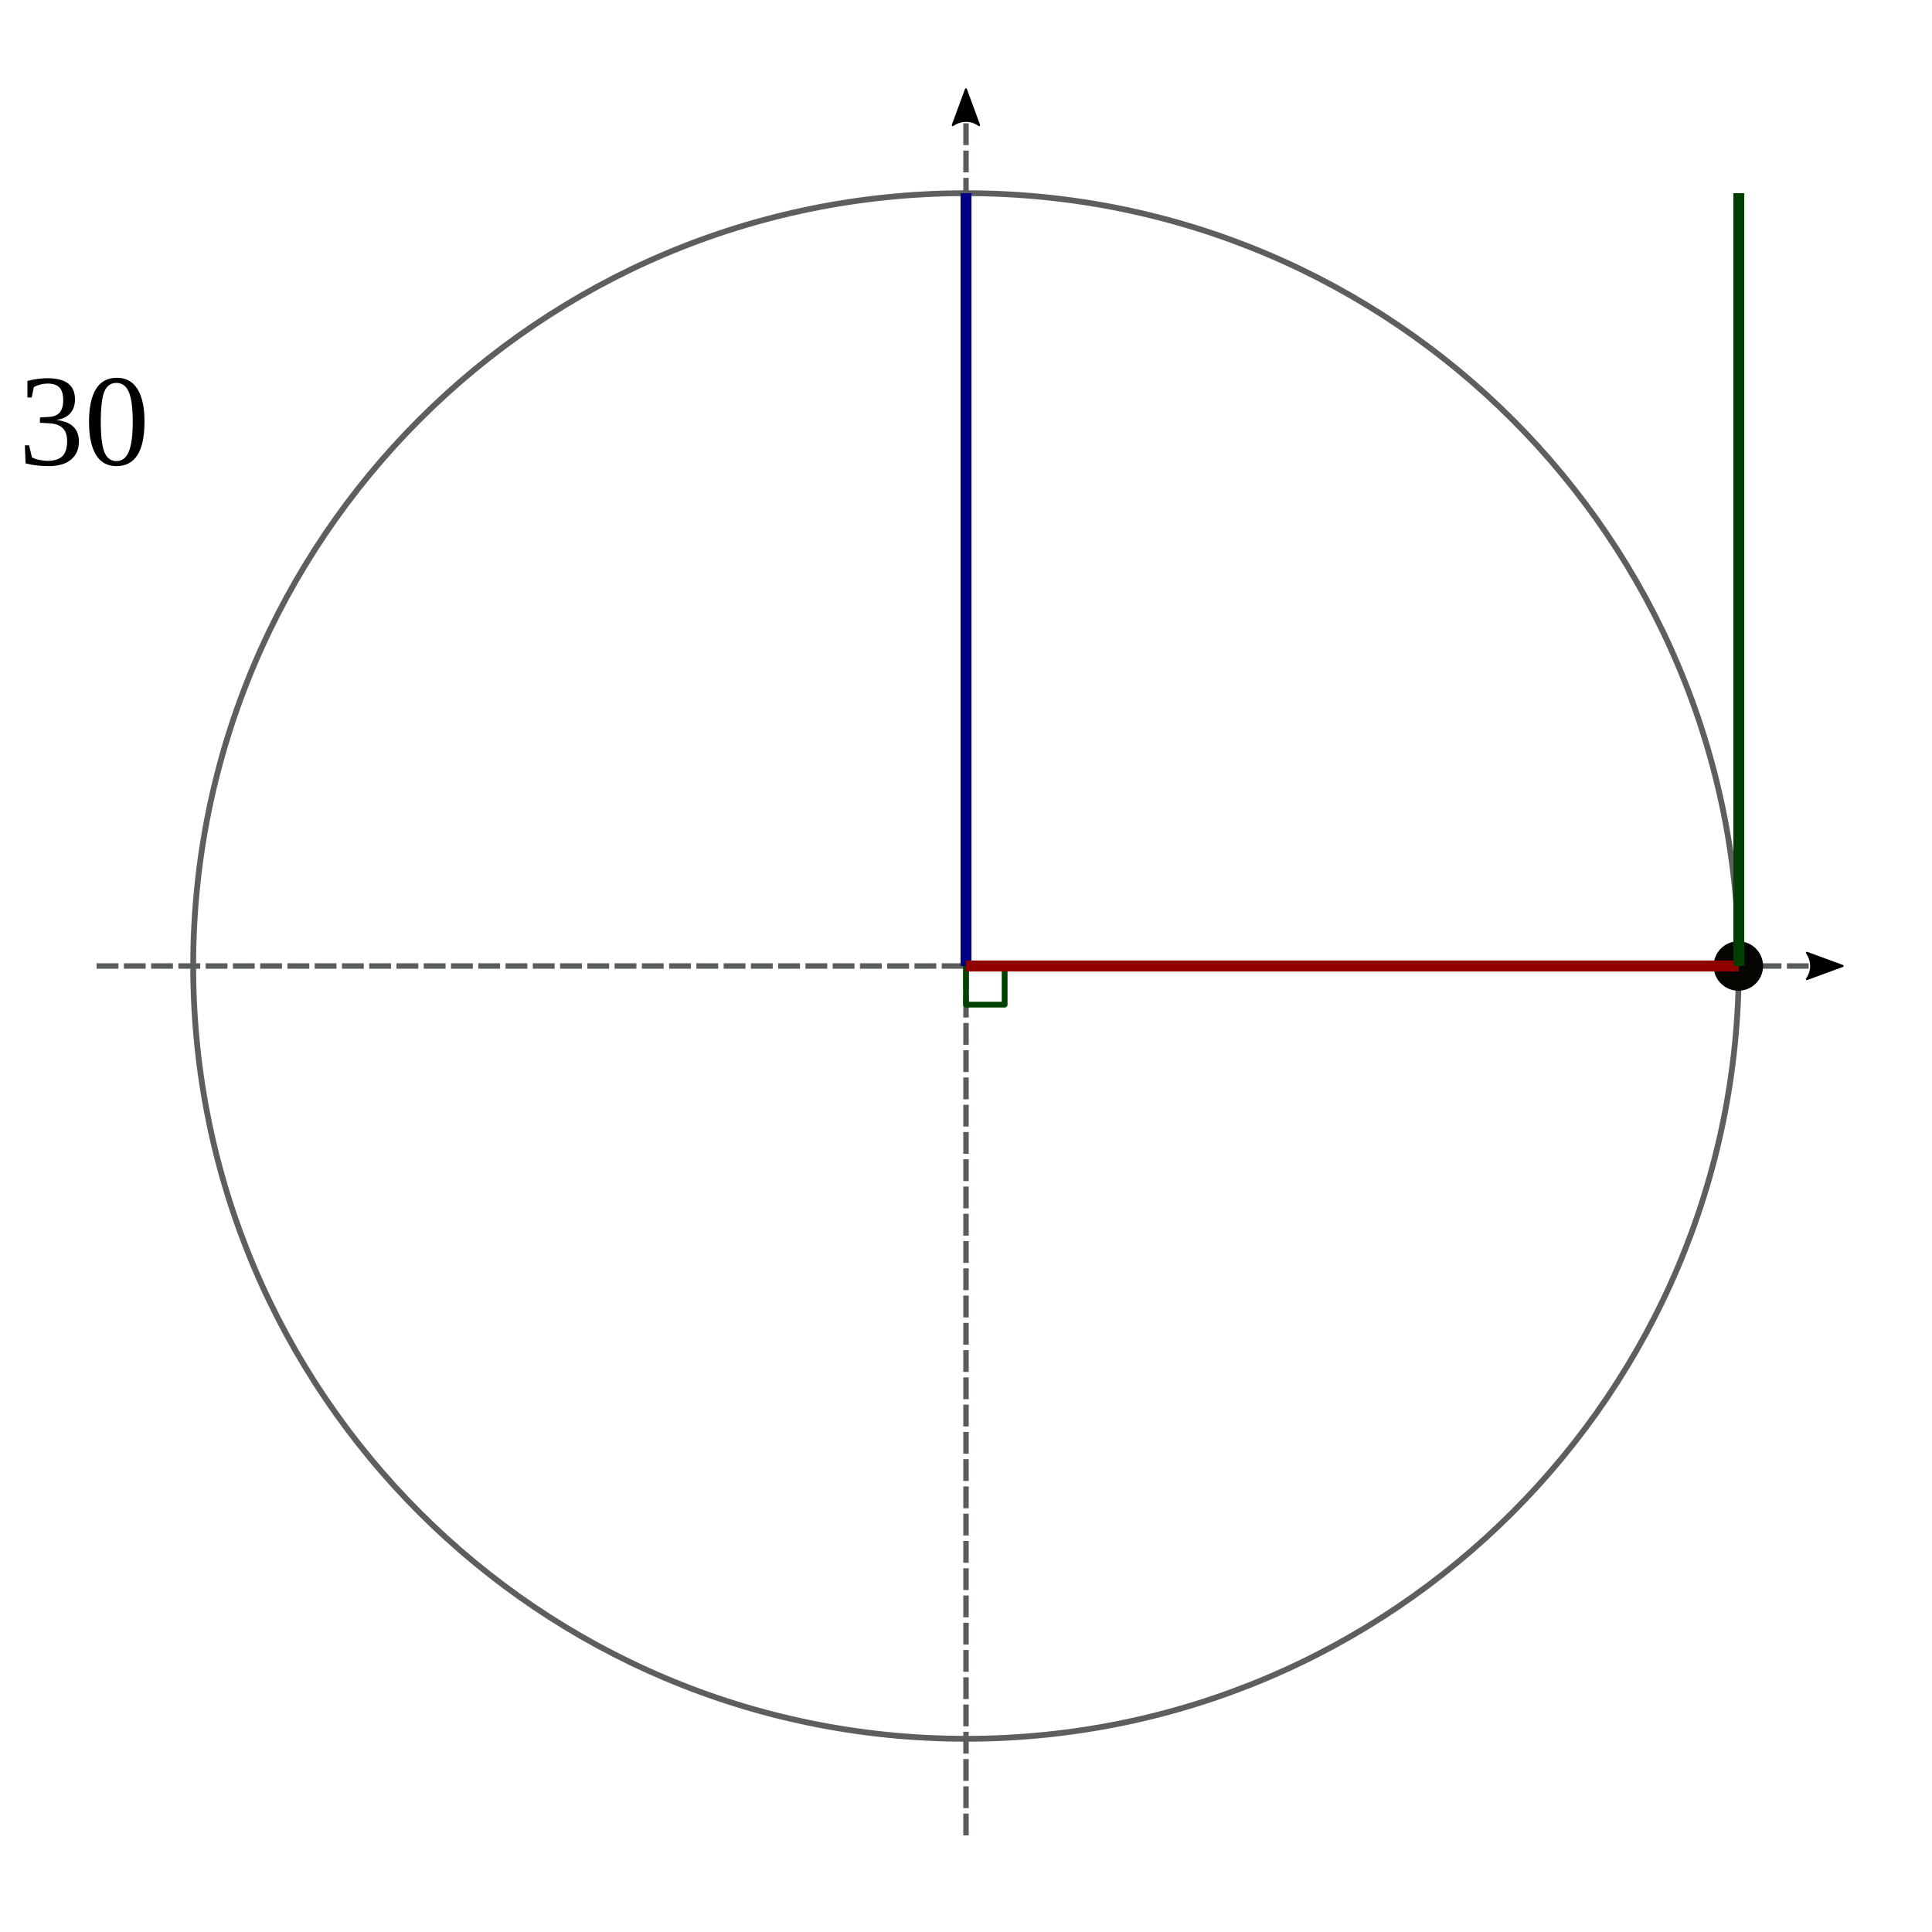
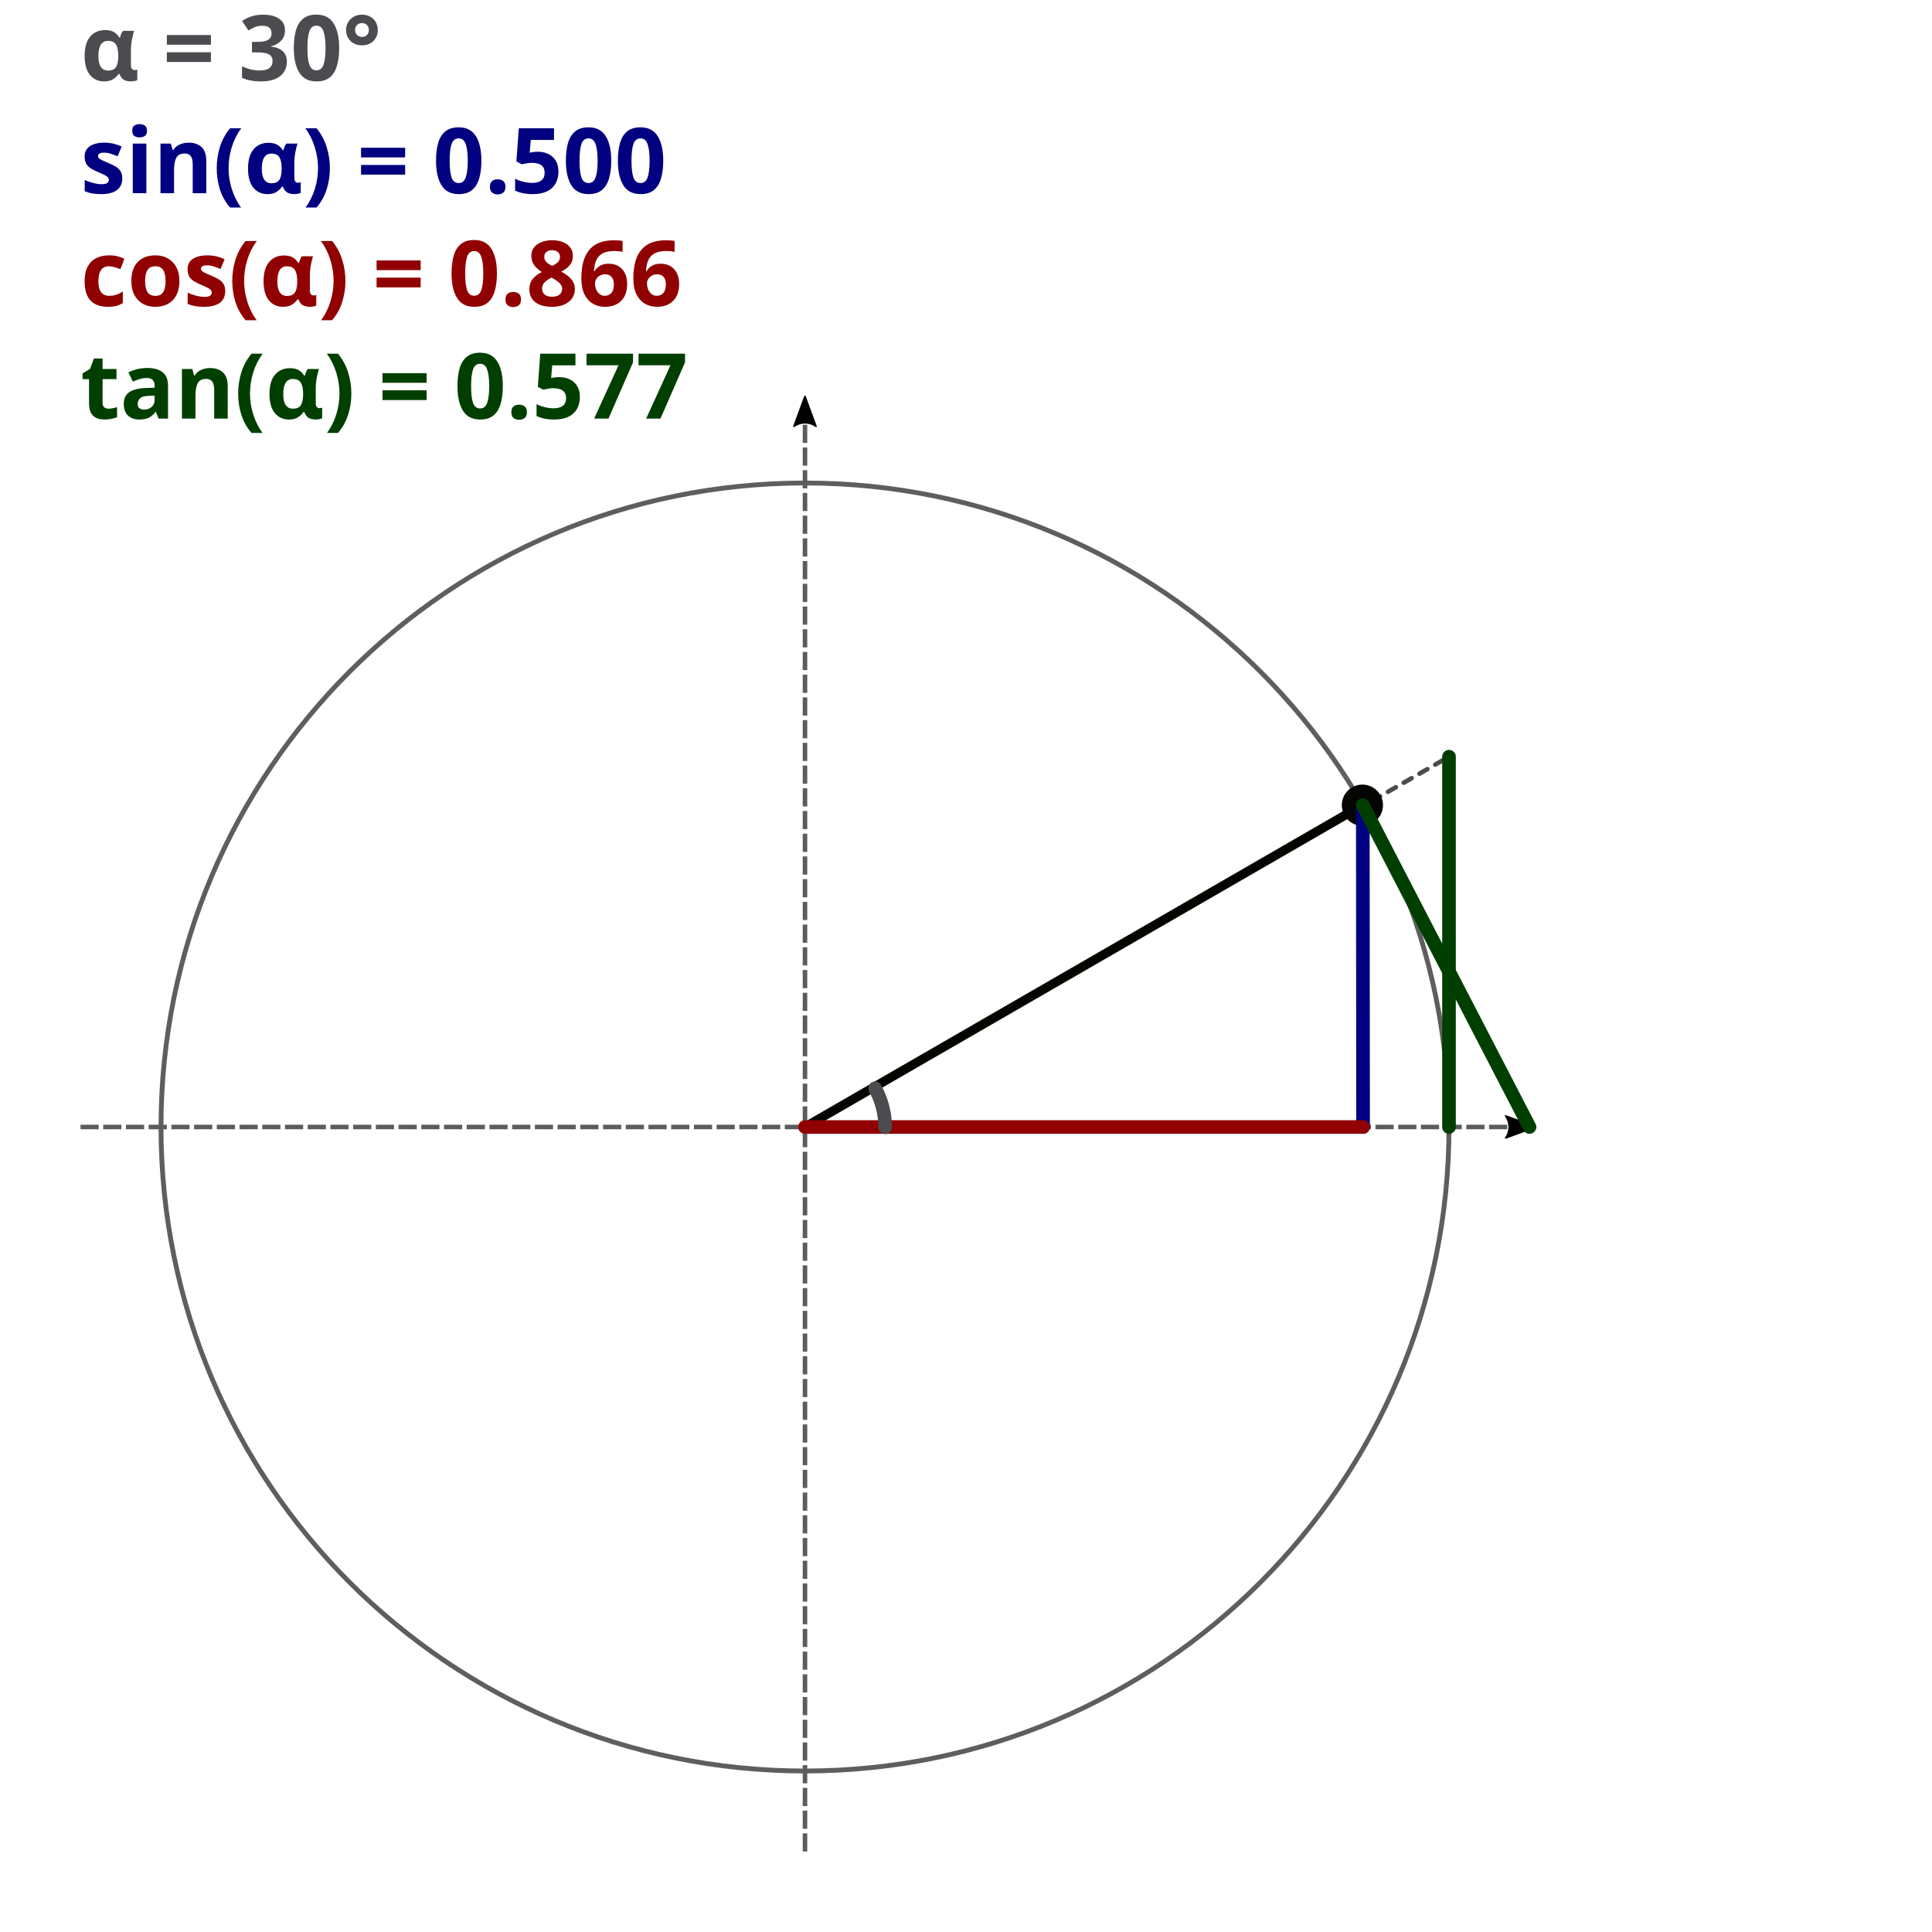
- <svg xmlns="http://www.w3.org/2000/svg" height="100mm" width="100mm" version="1.1" viewBox="0 0 354.331 354.331" id="svg2">
+ <svg xmlns="http://www.w3.org/2000/svg" height="120mm" width="120mm" version="1.1" viewBox="0 0 425.197 425.197" id="svg2">
  <defs id="defs4">
-     <marker orient="auto" refY="0.0" refX="0.0" id="DotM" style="overflow:visible">
-       <path id="path4303" d="M -2.5,-1.0 C -2.5,1.76 -4.74,4.0 -7.5,4.0 C -10.26,4.0 -12.5,1.76 -12.5,-1.0 C -12.5,-3.76 -10.26,-6.0 -7.5,-6.0 C -4.74,-6.0 -2.5,-3.76 -2.5,-1.0 z " style="fill-rule:evenodd;stroke:#040400;stroke-width:1pt;stroke-opacity:1;fill:#040400;fill-opacity:1" transform="scale(0.4) translate(7.4, 1)" />
+     <marker orient="auto" refY="0" refX="0" id="DotM" style="overflow:visible">
+       <path id="path4303" d="m -2.5,-1 c 0,2.76 -2.24,5 -5,5 -2.76,0 -5,-2.24 -5,-5 0,-2.76 2.24,-5 5,-5 2.76,0 5,2.24 5,5 z" style="fill:#040400;fill-opacity:1;fill-rule:evenodd;stroke:#040400;stroke-width:1pt;stroke-opacity:1" transform="matrix(0.4,0,0,0.4,2.96,0.4)" />
    </marker>
-     <marker orient="auto" refY="0.0" refX="0.0" id="DotL" style="overflow:visible">
-       <path id="path4300" d="M -2.5,-1.0 C -2.5,1.76 -4.74,4.0 -7.5,4.0 C -10.26,4.0 -12.5,1.76 -12.5,-1.0 C -12.5,-3.76 -10.26,-6.0 -7.5,-6.0 C -4.74,-6.0 -2.5,-3.76 -2.5,-1.0 z " style="fill-rule:evenodd;stroke:#000000;stroke-width:1pt;stroke-opacity:1;fill:#000000;fill-opacity:1" transform="scale(0.8) translate(7.4, 1)" />
+     <marker orient="auto" refY="0" refX="0" id="DotL" style="overflow:visible">
+       <path id="path4300" d="m -2.5,-1 c 0,2.76 -2.24,5 -5,5 -2.76,0 -5,-2.24 -5,-5 0,-2.76 2.24,-5 5,-5 2.76,0 5,2.24 5,5 z" style="fill:#000000;fill-opacity:1;fill-rule:evenodd;stroke:#000000;stroke-width:1pt;stroke-opacity:1" transform="matrix(0.8,0,0,0.8,5.92,0.8)" />
    </marker>
-     <marker id="Arrow1Sstart" refY="0.0" refX="0.0" style="overflow:visible" orient="auto">
-       <path style="stroke:#000;stroke-width:1pt;fill-rule:evenodd" transform="scale(.2) translate(6)" d="m0 0l5-5-17.5 5 17.5 5-5-5z" id="path7" />
+     <marker id="Arrow1Sstart" refY="0" refX="0" style="overflow:visible" orient="auto">
+       <path style="fill-rule:evenodd;stroke:#000000;stroke-width:1pt" transform="matrix(0.2,0,0,0.2,1.2,0)" d="M 0,0 5,-5 -12.5,0 5,5 0,0 Z" id="path7" />
    </marker>
-     <marker id="a" refY="0.0" refX="0.0" style="overflow:visible" orient="auto">
-       <path style="stroke-linejoin:round;stroke:#000;stroke-width:.625;fill-rule:evenodd" transform="scale(.6) rotate(180) translate(0)" d="m8.719 4.034l-10.926-4.018 10.926-4.018c-1.746 2.372-1.736 5.617 0 8.035z" id="path10" />
+     <marker id="a" refY="0" refX="0" style="overflow:visible" orient="auto">
+       <path style="fill-rule:evenodd;stroke:#000000;stroke-width:0.625;stroke-linejoin:round" transform="scale(-0.6,-0.6)" d="M 8.719,4.034 -2.207,0.016 8.719,-4.002 c -1.746,2.372 -1.736,5.617 0,8.035 z" id="path10" />
    </marker>
-     <marker id="Arrow2Mend" refY="0.0" refX="0.0" style="overflow:visible" orient="auto">
-       <path style="stroke-linejoin:round;fill-rule:evenodd;stroke:#025;stroke-width:.625;fill:#025" transform="scale(.6) rotate(180) translate(0)" d="m8.719 4.034l-10.926-4.018 10.926-4.018c-1.746 2.372-1.736 5.617 0 8.035z" id="path13" />
+     <marker id="Arrow2Mend" refY="0" refX="0" style="overflow:visible" orient="auto">
+       <path style="fill:#002255;fill-rule:evenodd;stroke:#002255;stroke-width:0.625;stroke-linejoin:round" transform="scale(-0.6,-0.6)" d="M 8.719,4.034 -2.207,0.016 8.719,-4.002 c -1.746,2.372 -1.736,5.617 0,8.035 z" id="path13" />
    </marker>
    <marker orient="auto" refY="0" refX="0" id="DotM-3" style="overflow:visible">
      <path id="path4303-6" d="m -2.5,-1 c 0,2.76 -2.24,5 -5,5 -2.76,0 -5,-2.24 -5,-5 0,-2.76 2.24,-5 5,-5 2.76,0 5,2.24 5,5 z" style="fill:#000000;fill-opacity:1;fill-rule:evenodd;stroke:#000000;stroke-width:1pt;stroke-opacity:1" transform="matrix(0.4,0,0,0.4,2.96,0.4)" />
    </marker>
  </defs>
-   <text id="sin_val" style="font-size:24px" space="preserve" y="85.253" x="3.408">30</text>
-   <circle style="opacity:1;fill:none;fill-opacity:1;fill-rule:nonzero;stroke:#5e5e61;stroke-width:1.063;stroke-linecap:round;stroke-linejoin:round;stroke-miterlimit:4;stroke-dasharray:none;stroke-dashoffset:0;stroke-opacity:1" id="unit_circle" cx="177.165" cy="177.165" r="141.732" />
-   <path style="fill:none;fill-rule:evenodd;stroke:#5a5d5d;stroke-width:1;stroke-linecap:butt;stroke-linejoin:miter;stroke-opacity:1;marker-end:url(#a);stroke-miterlimit:4;stroke-dasharray:4, 1;stroke-dashoffset:0" d="m 17.717,177.165 318.898,0" id="path4208" />
-   <path style="fill:none;fill-rule:evenodd;stroke:#5a5d5d;stroke-width:1;stroke-linecap:butt;stroke-linejoin:miter;stroke-opacity:1;marker-end:url(#a);stroke-miterlimit:4;stroke-dasharray:4, 1;stroke-dashoffset:0" d="m 177.165,336.614 0,-318.898" id="path4210" />
-   <circle style="opacity:1;fill:none;fill-opacity:1;fill-rule:nonzero;stroke:#f70000;stroke-width:1.063;stroke-linecap:round;stroke-linejoin:round;stroke-miterlimit:4;stroke-dasharray:none;stroke-dashoffset:0;stroke-opacity:1" id="path4212" d="m 204.373,154.467 a 35.433,35.433 0 0 1 8.225,22.699" />
-   <path style="fill:none;fill-rule:evenodd;stroke:#040400;stroke-width:2;stroke-linecap:butt;stroke-linejoin:miter;stroke-opacity:1;marker-end:url(#DotM);stroke-miterlimit:4;stroke-dasharray:none" d="m 177.165,177.165 141.732,0" id="rotor" />
-   <rect style="opacity:1;fill:none;fill-opacity:1;fill-rule:nonzero;stroke:#004300;stroke-width:1.063;stroke-linecap:round;stroke-linejoin:round;stroke-miterlimit:4;stroke-dasharray:none;stroke-dashoffset:0;stroke-opacity:1" id="anchor" width="7.087" height="7.087" x="177.165" y="177.165" />
-   <path style="fill:none;fill-rule:evenodd;stroke:#000080;stroke-width:2;stroke-linecap:butt;stroke-linejoin:miter;stroke-opacity:1;stroke-miterlimit:4;stroke-dasharray:none" d="m 177.165,177.165 0,-141.732" id="sin" />
-   <path style="fill:none;fill-rule:evenodd;stroke:#910000;stroke-width:2;stroke-linecap:butt;stroke-linejoin:miter;stroke-opacity:1;stroke-miterlimit:4;stroke-dasharray:none" d="m 177.165,177.165 141.732,0" id="cos" />
-   <path style="fill:none;fill-rule:evenodd;stroke:#003f00;stroke-width:2;stroke-linecap:butt;stroke-linejoin:miter;stroke-opacity:1;stroke-miterlimit:4;stroke-dasharray:none" d="m 318.898,177.165 0,-141.732" id="tan" />
+   <circle style="opacity:1;fill:none;fill-opacity:1;fill-rule:nonzero;stroke:#5e5e61;stroke-width:1.063;stroke-linecap:round;stroke-linejoin:round;stroke-miterlimit:4;stroke-dasharray:none;stroke-dashoffset:0;stroke-opacity:1" id="unit_circle" cx="177.165" cy="248.031" r="141.732" />
+   <path style="fill:none;fill-rule:evenodd;stroke:#5a5d5d;stroke-width:1;stroke-linecap:butt;stroke-linejoin:miter;stroke-miterlimit:4;stroke-dasharray:4, 1;stroke-dashoffset:0;stroke-opacity:1;marker-end:url(#a)" d="m 17.717,248.031 318.898,0" id="path4208" />
+   <path style="fill:none;fill-rule:evenodd;stroke:#5a5d5d;stroke-width:1;stroke-linecap:butt;stroke-linejoin:miter;stroke-miterlimit:4;stroke-dasharray:4, 1;stroke-dashoffset:0;stroke-opacity:1;marker-end:url(#a)" d="m 177.165,407.48 0,-318.898" id="path4210" />
+   <path style="fill:none;fill-rule:evenodd;stroke:#4c4b4f;stroke-width:1;stroke-linecap:round;stroke-linejoin:miter;stroke-miterlimit:4;stroke-dasharray:2, 2;stroke-dashoffset:0;stroke-opacity:1" d="M 177.165,248.031 318.898,166.535" id="radius-extension" />
+   <path style="fill:none;fill-rule:evenodd;stroke:#040400;stroke-width:2;stroke-linecap:butt;stroke-linejoin:miter;stroke-miterlimit:4;stroke-dasharray:none;stroke-opacity:1;marker-end:url(#DotM)" d="m 177.165,248.031 122.744,-70.866" id="rotor" />
+   <rect style="opacity:0;fill:none;fill-opacity:1;fill-rule:nonzero;stroke:#004300;stroke-width:1.063;stroke-linecap:round;stroke-linejoin:round;stroke-miterlimit:4;stroke-dasharray:none;stroke-dashoffset:0;stroke-opacity:1" id="anchor" width="7.087" height="7.087" x="177.165" y="248.031" />
+   <path style="fill:none;fill-rule:evenodd;stroke:#000080;stroke-width:3;stroke-linecap:round;stroke-linejoin:miter;stroke-miterlimit:4;stroke-dasharray:none;stroke-opacity:1" d="m 299.988,248.031 -0.06,-70.834" id="sin" />
+   <path style="fill:none;fill-rule:evenodd;stroke:#910000;stroke-width:3;stroke-linecap:round;stroke-linejoin:miter;stroke-miterlimit:4;stroke-dasharray:none;stroke-opacity:1" d="m 177.165,248.031 122.823,0" id="cos" />
+   <path style="fill:none;fill-rule:evenodd;stroke:#003f00;stroke-width:3;stroke-linecap:round;stroke-linejoin:miter;stroke-miterlimit:4;stroke-dasharray:none;stroke-opacity:1" d="m 318.898,248.031 0,-81.496" id="tan" />
+   <path style="fill:none;fill-rule:evenodd;stroke:#003f00;stroke-width:3;stroke-linecap:round;stroke-linejoin:miter;stroke-miterlimit:4;stroke-dasharray:none;stroke-opacity:1" d="M 336.614,248.031 299.928,177.197" id="tan-2" />
+   <text xml:space="preserve" style="font-style:normal;font-variant:normal;font-weight:normal;font-stretch:normal;font-size:20px;line-height:125%;font-family:Calibri;-inkscape-font-specification:Calibri;letter-spacing:0px;word-spacing:0px;fill:#000080;fill-opacity:1;stroke:none;stroke-width:1px;stroke-linecap:butt;stroke-linejoin:miter;stroke-opacity:1" x="17.717" y="42.52" id="0182309">
+     <tspan x="17.717" y="42.52" style="font-style:normal;font-variant:normal;font-weight:bold;font-stretch:normal;font-family:sans-serif;-inkscape-font-specification:'sans-serif Bold';fill:#000080;fill-opacity:1" id="text_sin">sin(α) = 0.500</tspan>
+   </text>
+   <path style="opacity:1;fill:none;fill-opacity:1;fill-rule:nonzero;stroke:#4c4b4f;stroke-width:3;stroke-linecap:round;stroke-linejoin:round;stroke-miterlimit:4;stroke-dasharray:none;stroke-dashoffset:0;stroke-opacity:1" id="angle_arc2" d="m 192.591,239.512 a 17.717,17.717 0 0 1 2.215,8.577" />
+   <text xml:space="preserve" style="font-style:normal;font-variant:normal;font-weight:normal;font-stretch:normal;font-size:20px;line-height:125%;font-family:Calibri;-inkscape-font-specification:Calibri;letter-spacing:0px;word-spacing:0px;fill:#910000;fill-opacity:1;stroke:none;stroke-width:1px;stroke-linecap:butt;stroke-linejoin:miter;stroke-opacity:1" x="17.717" y="67.323" id="text_sin-3">
+     <tspan x="17.717" y="67.323" style="font-style:normal;font-variant:normal;font-weight:bold;font-stretch:normal;font-family:sans-serif;-inkscape-font-specification:'sans-serif Bold';fill:#910000;fill-opacity:1" id="text_cos">cos(α) = 0.866</tspan>
+   </text>
+   <text xml:space="preserve" style="font-style:normal;font-variant:normal;font-weight:normal;font-stretch:normal;font-size:20px;line-height:125%;font-family:Calibri;-inkscape-font-specification:Calibri;letter-spacing:0px;word-spacing:0px;fill:#003f00;fill-opacity:1;stroke:none;stroke-width:1px;stroke-linecap:butt;stroke-linejoin:miter;stroke-opacity:1" x="17.717" y="92.126" id="text_sin-3-7">
+     <tspan x="17.717" y="92.126" style="font-style:normal;font-variant:normal;font-weight:bold;font-stretch:normal;font-family:sans-serif;-inkscape-font-specification:'sans-serif Bold';fill:#003f00;fill-opacity:1" id="text_tan">tan(α) = 0.577</tspan>
+   </text>
+   <text xml:space="preserve" style="font-style:normal;font-variant:normal;font-weight:normal;font-stretch:normal;font-size:20px;line-height:125%;font-family:Calibri;-inkscape-font-specification:Calibri;letter-spacing:0px;word-spacing:0px;fill:#4c4b4f;fill-opacity:1;stroke:none;stroke-width:1px;stroke-linecap:butt;stroke-linejoin:miter;stroke-opacity:1" x="17.717" y="17.717" id="text_sin-35">
+     <tspan x="17.717" y="17.717" style="font-style:normal;font-variant:normal;font-weight:bold;font-stretch:normal;font-family:sans-serif;-inkscape-font-specification:'sans-serif Bold';fill:#4c4b4f;fill-opacity:1" id="text_alpha">α = 30°</tspan>
+   </text>
</svg>
